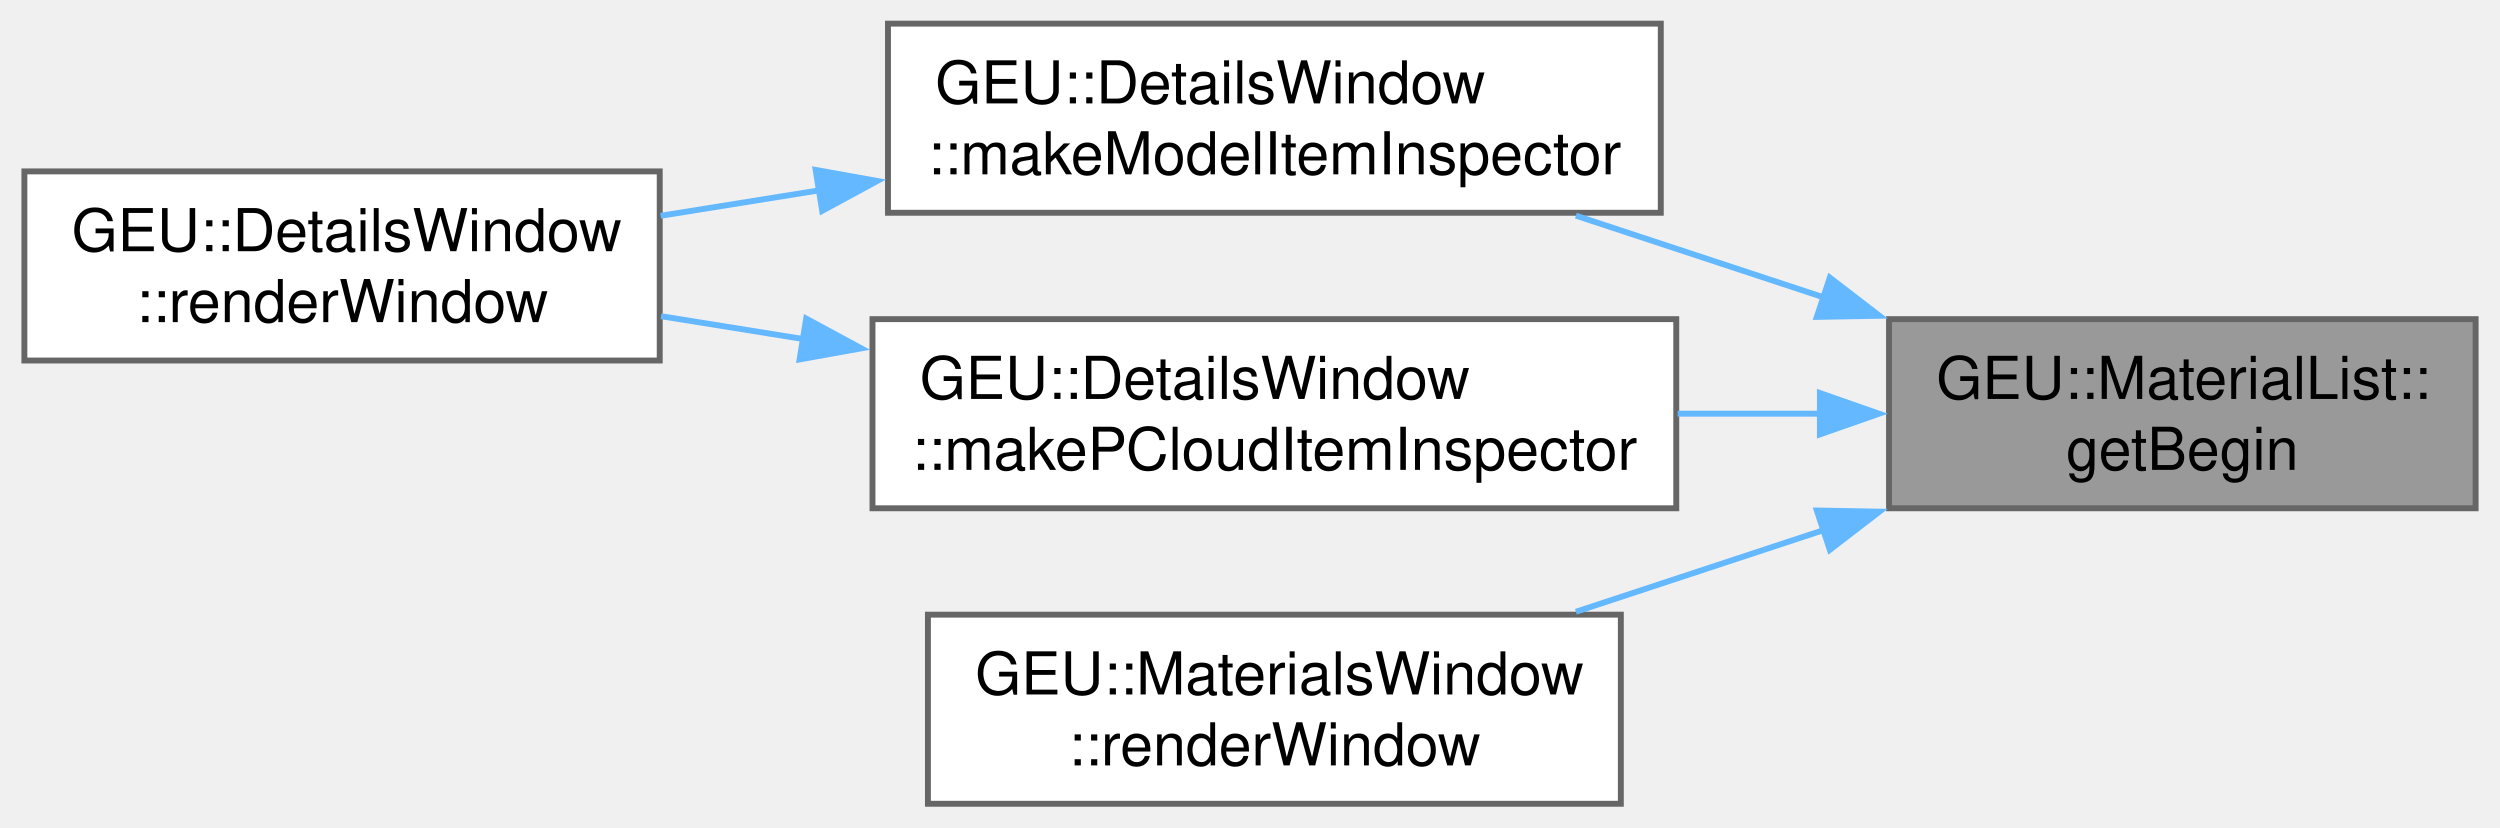
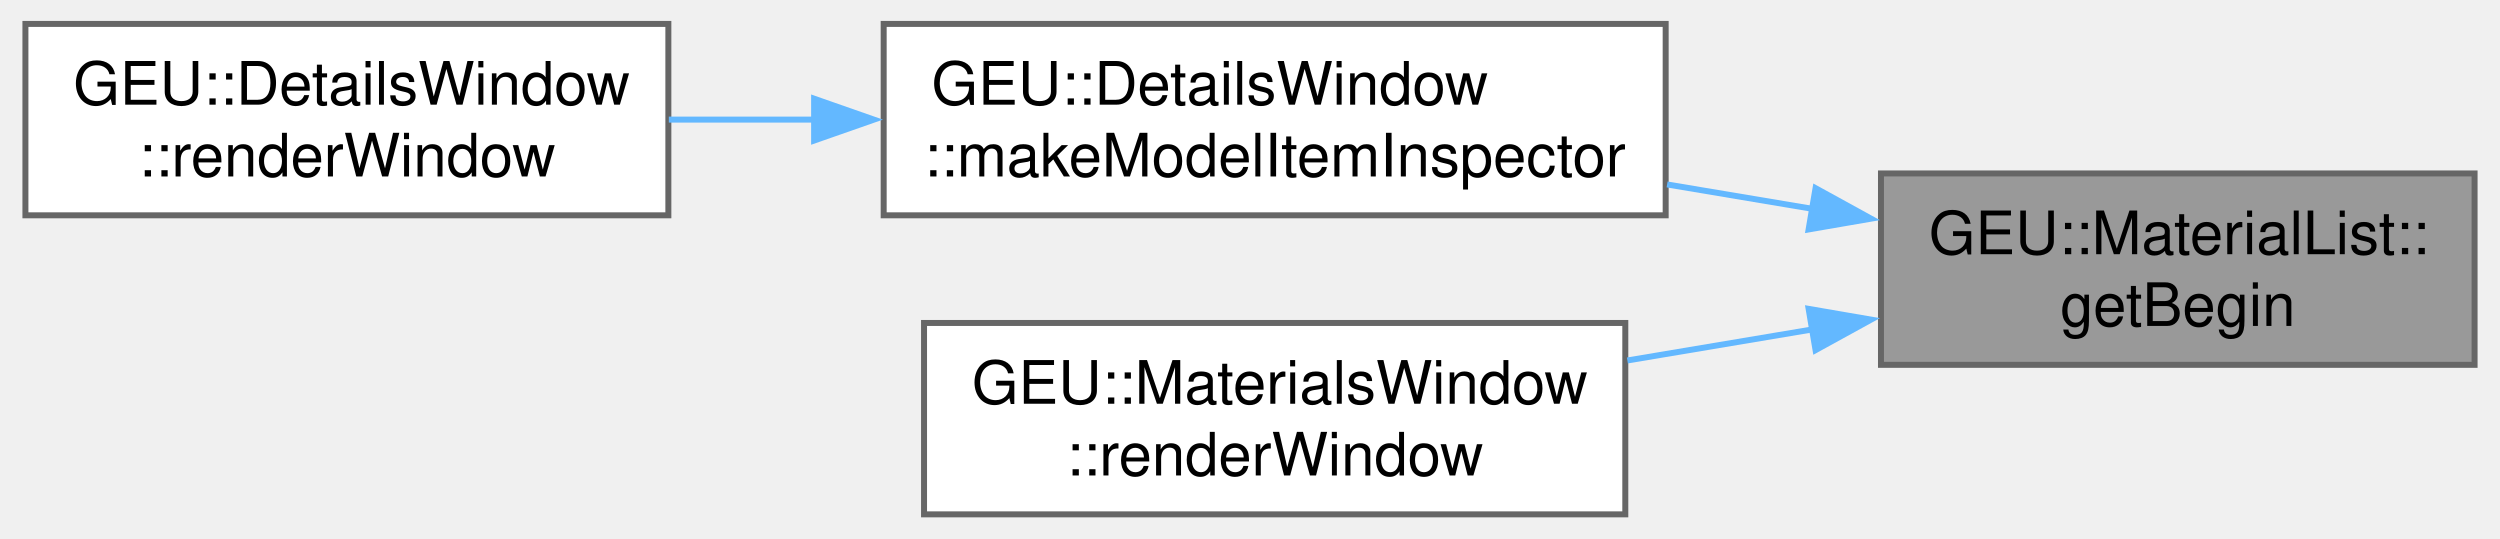
- <svg xmlns="http://www.w3.org/2000/svg" xmlns:xlink="http://www.w3.org/1999/xlink" width="423pt" height="140pt" viewBox="0.00 0.00 422.75 140.00">
-   <g id="graph0" class="graph" transform="scale(1 1) rotate(0) translate(4 136)">
+ <svg xmlns="http://www.w3.org/2000/svg" xmlns:xlink="http://www.w3.org/1999/xlink" width="418pt" height="90pt" viewBox="0.00 0.00 417.50 90.00">
+   <g id="graph0" class="graph" transform="scale(1 1) rotate(0) translate(4 86)">
    <g id="Node000001" class="node">
      <g id="a_Node000001">
        <a xlink:title=" ">
-           <polygon fill="#999999" stroke="#666666" points="414.75,-82 315.5,-82 315.5,-50 414.75,-50 414.75,-82" />
-           <text text-anchor="start" x="323.5" y="-68.5" font-family="Helvetica,sans-Serif" font-size="10.00">GEU::MaterialList::</text>
-           <text text-anchor="middle" x="365.12" y="-56.5" font-family="Helvetica,sans-Serif" font-size="10.00">getBegin</text>
+           <polygon fill="#999999" stroke="#666666" points="409.5,-57 310.25,-57 310.25,-25 409.5,-25 409.5,-57" />
+           <text text-anchor="start" x="318.25" y="-43.5" font-family="Helvetica,sans-Serif" font-size="10.00">GEU::MaterialList::</text>
+           <text text-anchor="middle" x="359.88" y="-31.5" font-family="Helvetica,sans-Serif" font-size="10.00">getBegin</text>
        </a>
      </g>
    </g>
    <g id="Node000002" class="node">
      <g id="a_Node000002">
        <a xlink:href="../../db/d00/class_g_e_u_1_1_details_window.html#afef856466732ea159773d087909d0fdf" target="_top" xlink:title="Renders inspector details for 3D model items.">
-           <polygon fill="white" stroke="#666666" points="276.88,-132 146.12,-132 146.12,-100 276.88,-100 276.88,-132" />
-           <text text-anchor="start" x="154.12" y="-118.5" font-family="Helvetica,sans-Serif" font-size="10.00">GEU::DetailsWindow</text>
-           <text text-anchor="middle" x="211.5" y="-106.5" font-family="Helvetica,sans-Serif" font-size="10.00">::makeModelItemInspector</text>
+           <polygon fill="white" stroke="#666666" points="274.25,-82 143.5,-82 143.5,-50 274.25,-50 274.25,-82" />
+           <text text-anchor="start" x="151.5" y="-68.5" font-family="Helvetica,sans-Serif" font-size="10.00">GEU::DetailsWindow</text>
+           <text text-anchor="middle" x="208.88" y="-56.5" font-family="Helvetica,sans-Serif" font-size="10.00">::makeModelItemInspector</text>
        </a>
      </g>
    </g>
    <g id="edge1_Node000001_Node000002" class="edge">
      <g id="a_edge1_Node000001_Node000002">
        <a xlink:title=" ">
-           <path fill="none" stroke="#63b8ff" d="M304.4,-85.7C290.53,-90.27 275.92,-95.09 262.52,-99.51" />
-           <polygon fill="#63b8ff" stroke="#63b8ff" points="305.48,-89.03 313.88,-82.57 303.28,-82.38 305.48,-89.03" />
+           <path fill="none" stroke="#63b8ff" d="M298.92,-51.06C290.88,-52.41 282.61,-53.8 274.49,-55.16" />
+           <polygon fill="#63b8ff" stroke="#63b8ff" points="299.31,-54.54 308.59,-49.44 298.15,-47.64 299.31,-54.54" />
        </a>
      </g>
    </g>
    <g id="Node000004" class="node">
      <g id="a_Node000004">
-         <a xlink:href="../../db/d00/class_g_e_u_1_1_details_window.html#a9edcfff4507d107037e9f7500a3d6717" target="_top" xlink:title="Renders inspector details for point cloud items.">
-           <polygon fill="white" stroke="#666666" points="279.5,-82 143.5,-82 143.5,-50 279.5,-50 279.5,-82" />
-           <text text-anchor="start" x="151.5" y="-68.5" font-family="Helvetica,sans-Serif" font-size="10.00">GEU::DetailsWindow</text>
-           <text text-anchor="middle" x="211.5" y="-56.5" font-family="Helvetica,sans-Serif" font-size="10.00">::makePCloudItemInspector</text>
+         <a xlink:href="../../df/d00/class_g_e_u_1_1_materials_window.html#a2b35a126224eee09971a3d5874dccbc4" target="_top" xlink:title="Renders the window and contents.">
+           <polygon fill="white" stroke="#666666" points="267.5,-32 150.25,-32 150.25,0 267.5,0 267.5,-32" />
+           <text text-anchor="start" x="158.25" y="-18.5" font-family="Helvetica,sans-Serif" font-size="10.00">GEU::MaterialsWindow</text>
+           <text text-anchor="middle" x="208.88" y="-6.5" font-family="Helvetica,sans-Serif" font-size="10.00">::renderWindow</text>
        </a>
      </g>
    </g>
    <g id="edge3_Node000001_Node000004" class="edge">
      <g id="a_edge3_Node000001_Node000004">
        <a xlink:title=" ">
-           <path fill="none" stroke="#63b8ff" d="M303.9,-66C295.95,-66 287.78,-66 279.73,-66" />
-           <polygon fill="#63b8ff" stroke="#63b8ff" points="303.8,-69.5 313.8,-66 303.8,-62.5 303.8,-69.5" />
-         </a>
-       </g>
-     </g>
-     <g id="Node000005" class="node">
-       <g id="a_Node000005">
-         <a xlink:href="../../df/d00/class_g_e_u_1_1_materials_window.html#a2b35a126224eee09971a3d5874dccbc4" target="_top" xlink:title="Renders the window and contents.">
-           <polygon fill="white" stroke="#666666" points="270.12,-32 152.88,-32 152.88,0 270.12,0 270.12,-32" />
-           <text text-anchor="start" x="160.88" y="-18.5" font-family="Helvetica,sans-Serif" font-size="10.00">GEU::MaterialsWindow</text>
-           <text text-anchor="middle" x="211.5" y="-6.5" font-family="Helvetica,sans-Serif" font-size="10.00">::renderWindow</text>
-         </a>
-       </g>
-     </g>
-     <g id="edge5_Node000001_Node000005" class="edge">
-       <g id="a_edge5_Node000001_Node000005">
-         <a xlink:title=" ">
-           <path fill="none" stroke="#63b8ff" d="M304.4,-46.3C290.53,-41.73 275.92,-36.91 262.52,-32.49" />
-           <polygon fill="#63b8ff" stroke="#63b8ff" points="303.28,-49.62 313.88,-49.43 305.48,-42.97 303.28,-49.62" />
+           <path fill="none" stroke="#63b8ff" d="M298.77,-30.92C288.57,-29.2 278,-27.43 267.85,-25.73" />
+           <polygon fill="#63b8ff" stroke="#63b8ff" points="298.15,-34.36 308.59,-32.56 299.31,-27.46 298.15,-34.36" />
        </a>
      </g>
    </g>
    <g id="Node000003" class="node">
      <g id="a_Node000003">
        <a xlink:href="../../db/d00/class_g_e_u_1_1_details_window.html#a6666ec761cc5cd8a57220823b8e7daa6" target="_top" xlink:title="Renders the window and contents.">
-           <polygon fill="white" stroke="#666666" points="107.5,-107 0,-107 0,-75 107.5,-75 107.5,-107" />
-           <text text-anchor="start" x="8" y="-93.5" font-family="Helvetica,sans-Serif" font-size="10.00">GEU::DetailsWindow</text>
-           <text text-anchor="middle" x="53.75" y="-81.5" font-family="Helvetica,sans-Serif" font-size="10.00">::renderWindow</text>
+           <polygon fill="white" stroke="#666666" points="107.5,-82 0,-82 0,-50 107.5,-50 107.5,-82" />
+           <text text-anchor="start" x="8" y="-68.5" font-family="Helvetica,sans-Serif" font-size="10.00">GEU::DetailsWindow</text>
+           <text text-anchor="middle" x="53.75" y="-56.5" font-family="Helvetica,sans-Serif" font-size="10.00">::renderWindow</text>
        </a>
      </g>
    </g>
    <g id="edge2_Node000002_Node000003" class="edge">
      <g id="a_edge2_Node000002_Node000003">
        <a xlink:title=" ">
-           <path fill="none" stroke="#63b8ff" d="M134.7,-103.83C125.55,-102.36 116.37,-100.89 107.65,-99.49" />
-           <polygon fill="#63b8ff" stroke="#63b8ff" points="133.88,-107.25 144.31,-105.38 134.99,-100.33 133.88,-107.25" />
-         </a>
-       </g>
-     </g>
-     <g id="edge4_Node000004_Node000003" class="edge">
-       <g id="a_edge4_Node000004_Node000003">
-         <a xlink:title=" ">
-           <path fill="none" stroke="#63b8ff" d="M131.93,-78.61C123.73,-79.93 115.53,-81.24 107.71,-82.5" />
-           <polygon fill="#63b8ff" stroke="#63b8ff" points="132.28,-82.1 141.6,-77.06 131.17,-75.19 132.28,-82.1" />
+           <path fill="none" stroke="#63b8ff" d="M132.11,-66C123.82,-66 115.51,-66 107.58,-66" />
+           <polygon fill="#63b8ff" stroke="#63b8ff" points="131.87,-69.5 141.87,-66 131.87,-62.5 131.87,-69.5" />
        </a>
      </g>
    </g>
  </g>
</svg>
